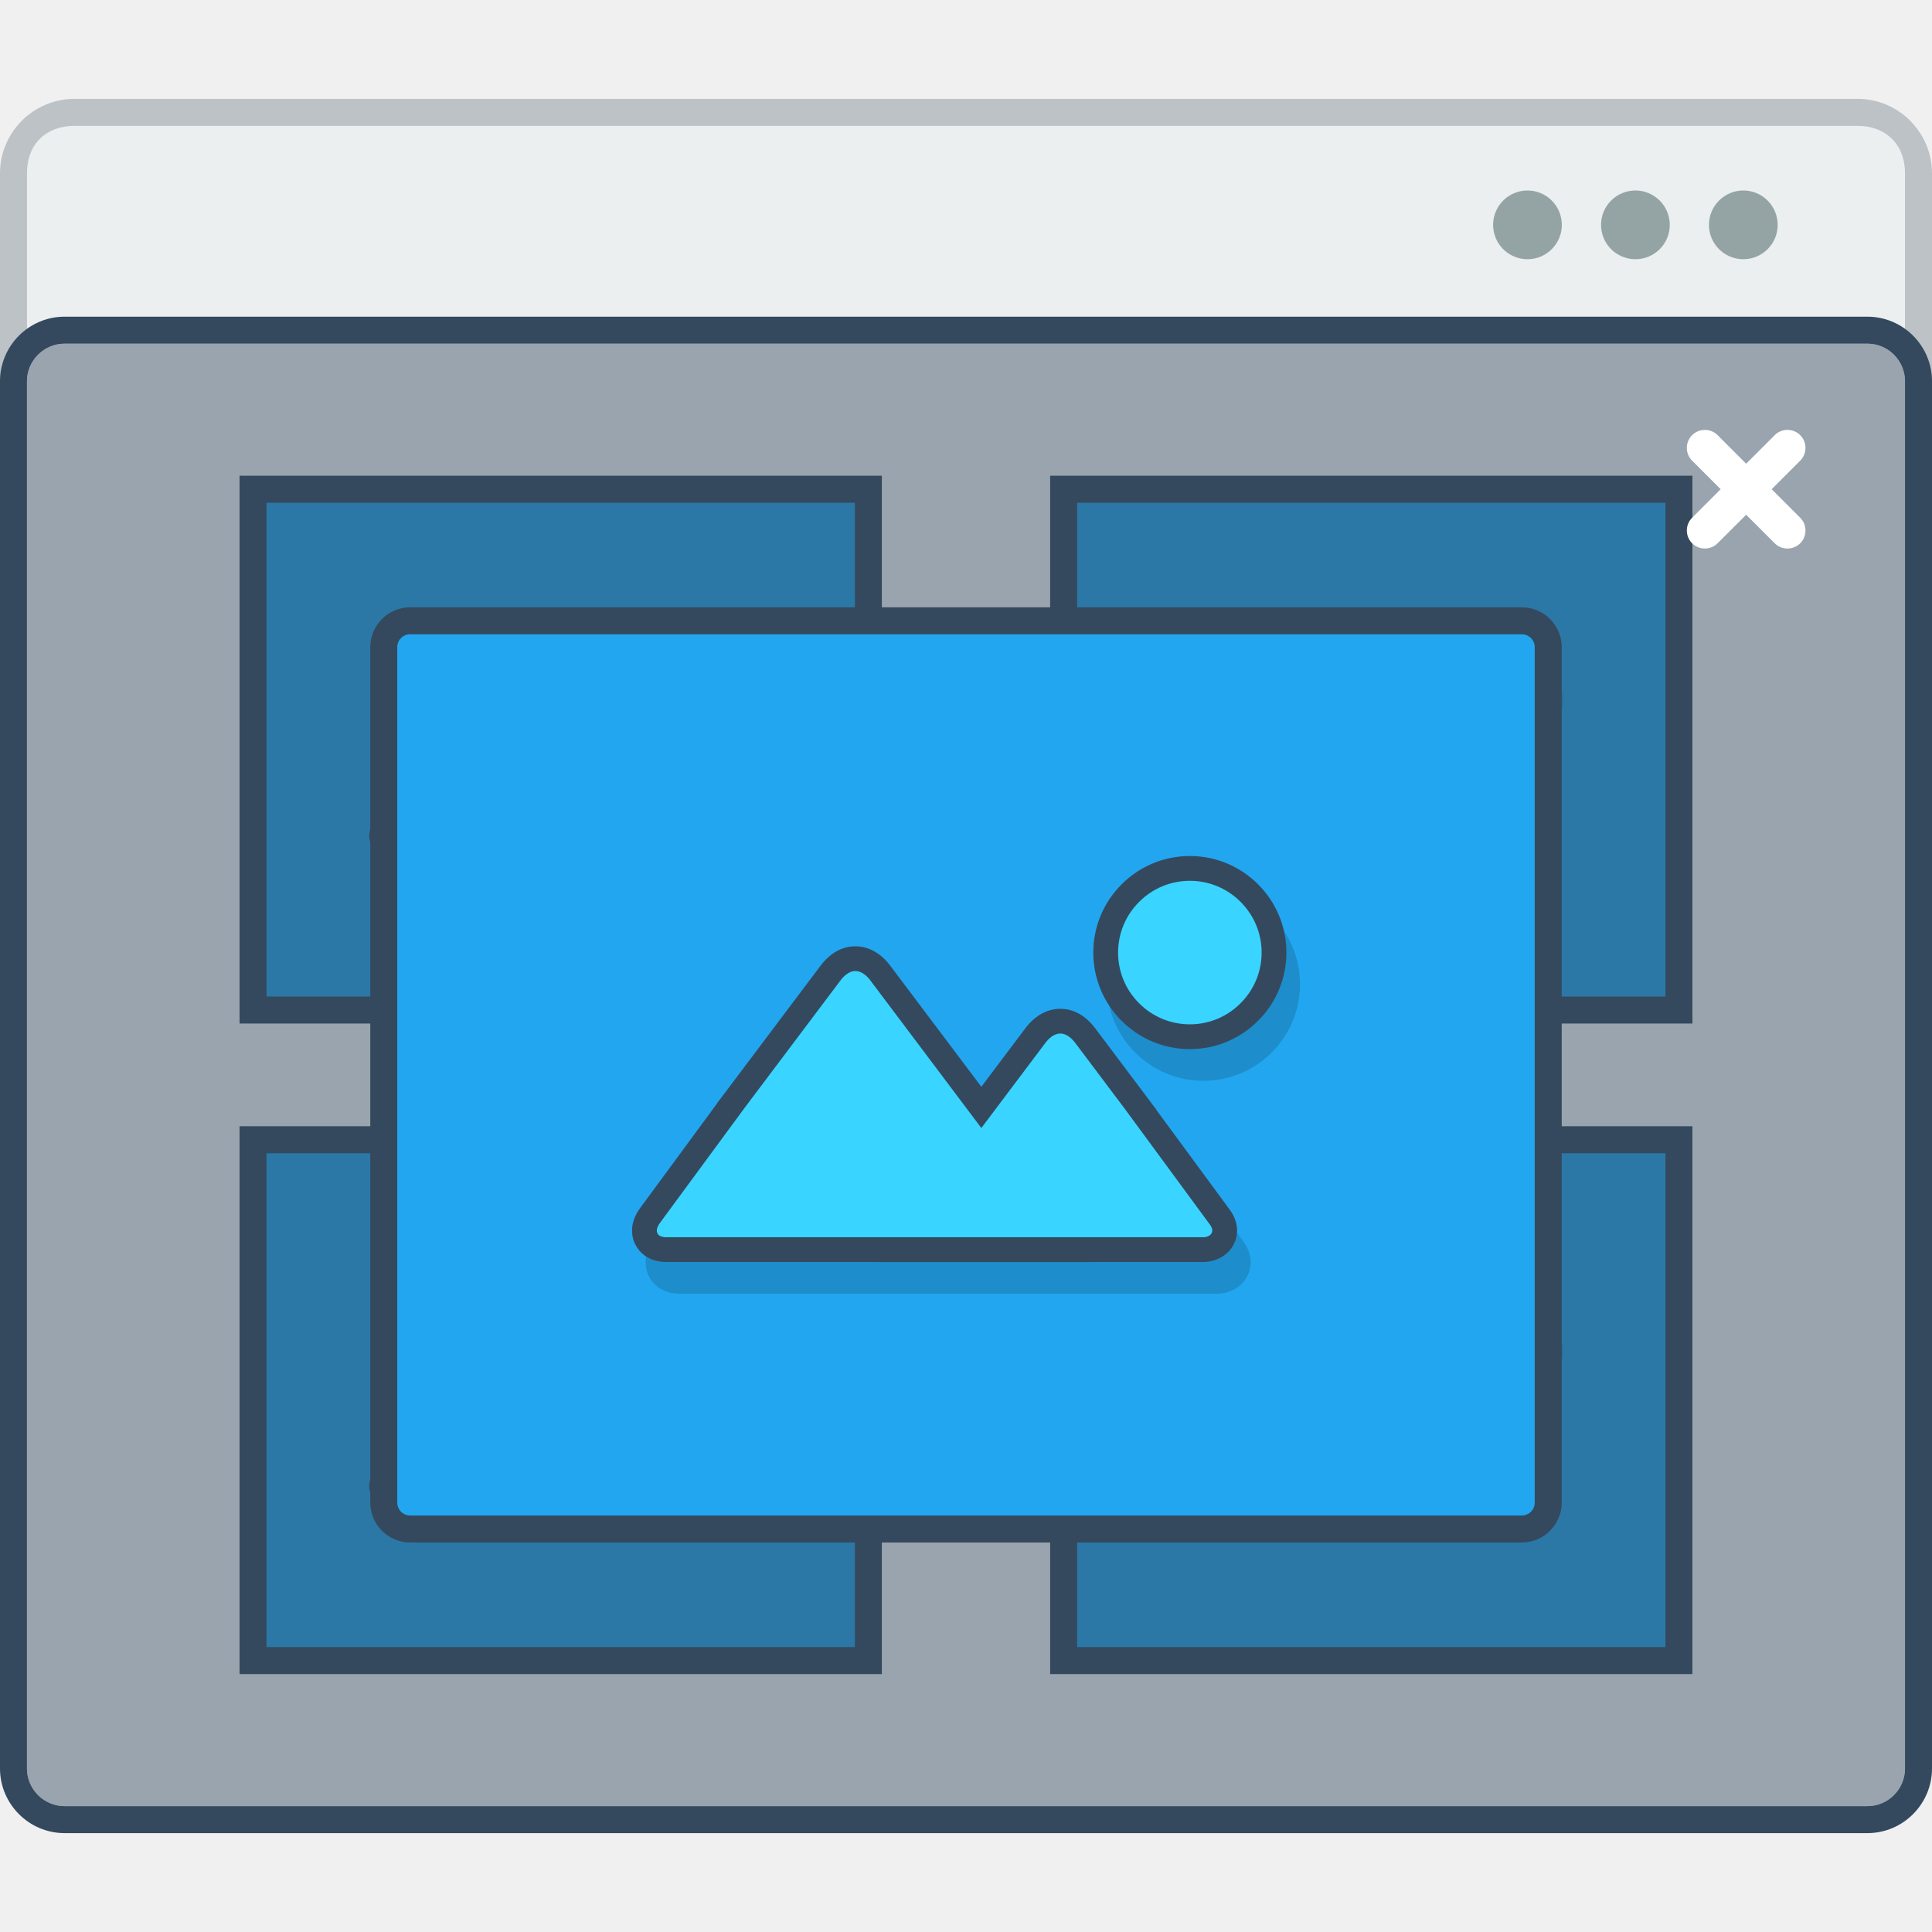
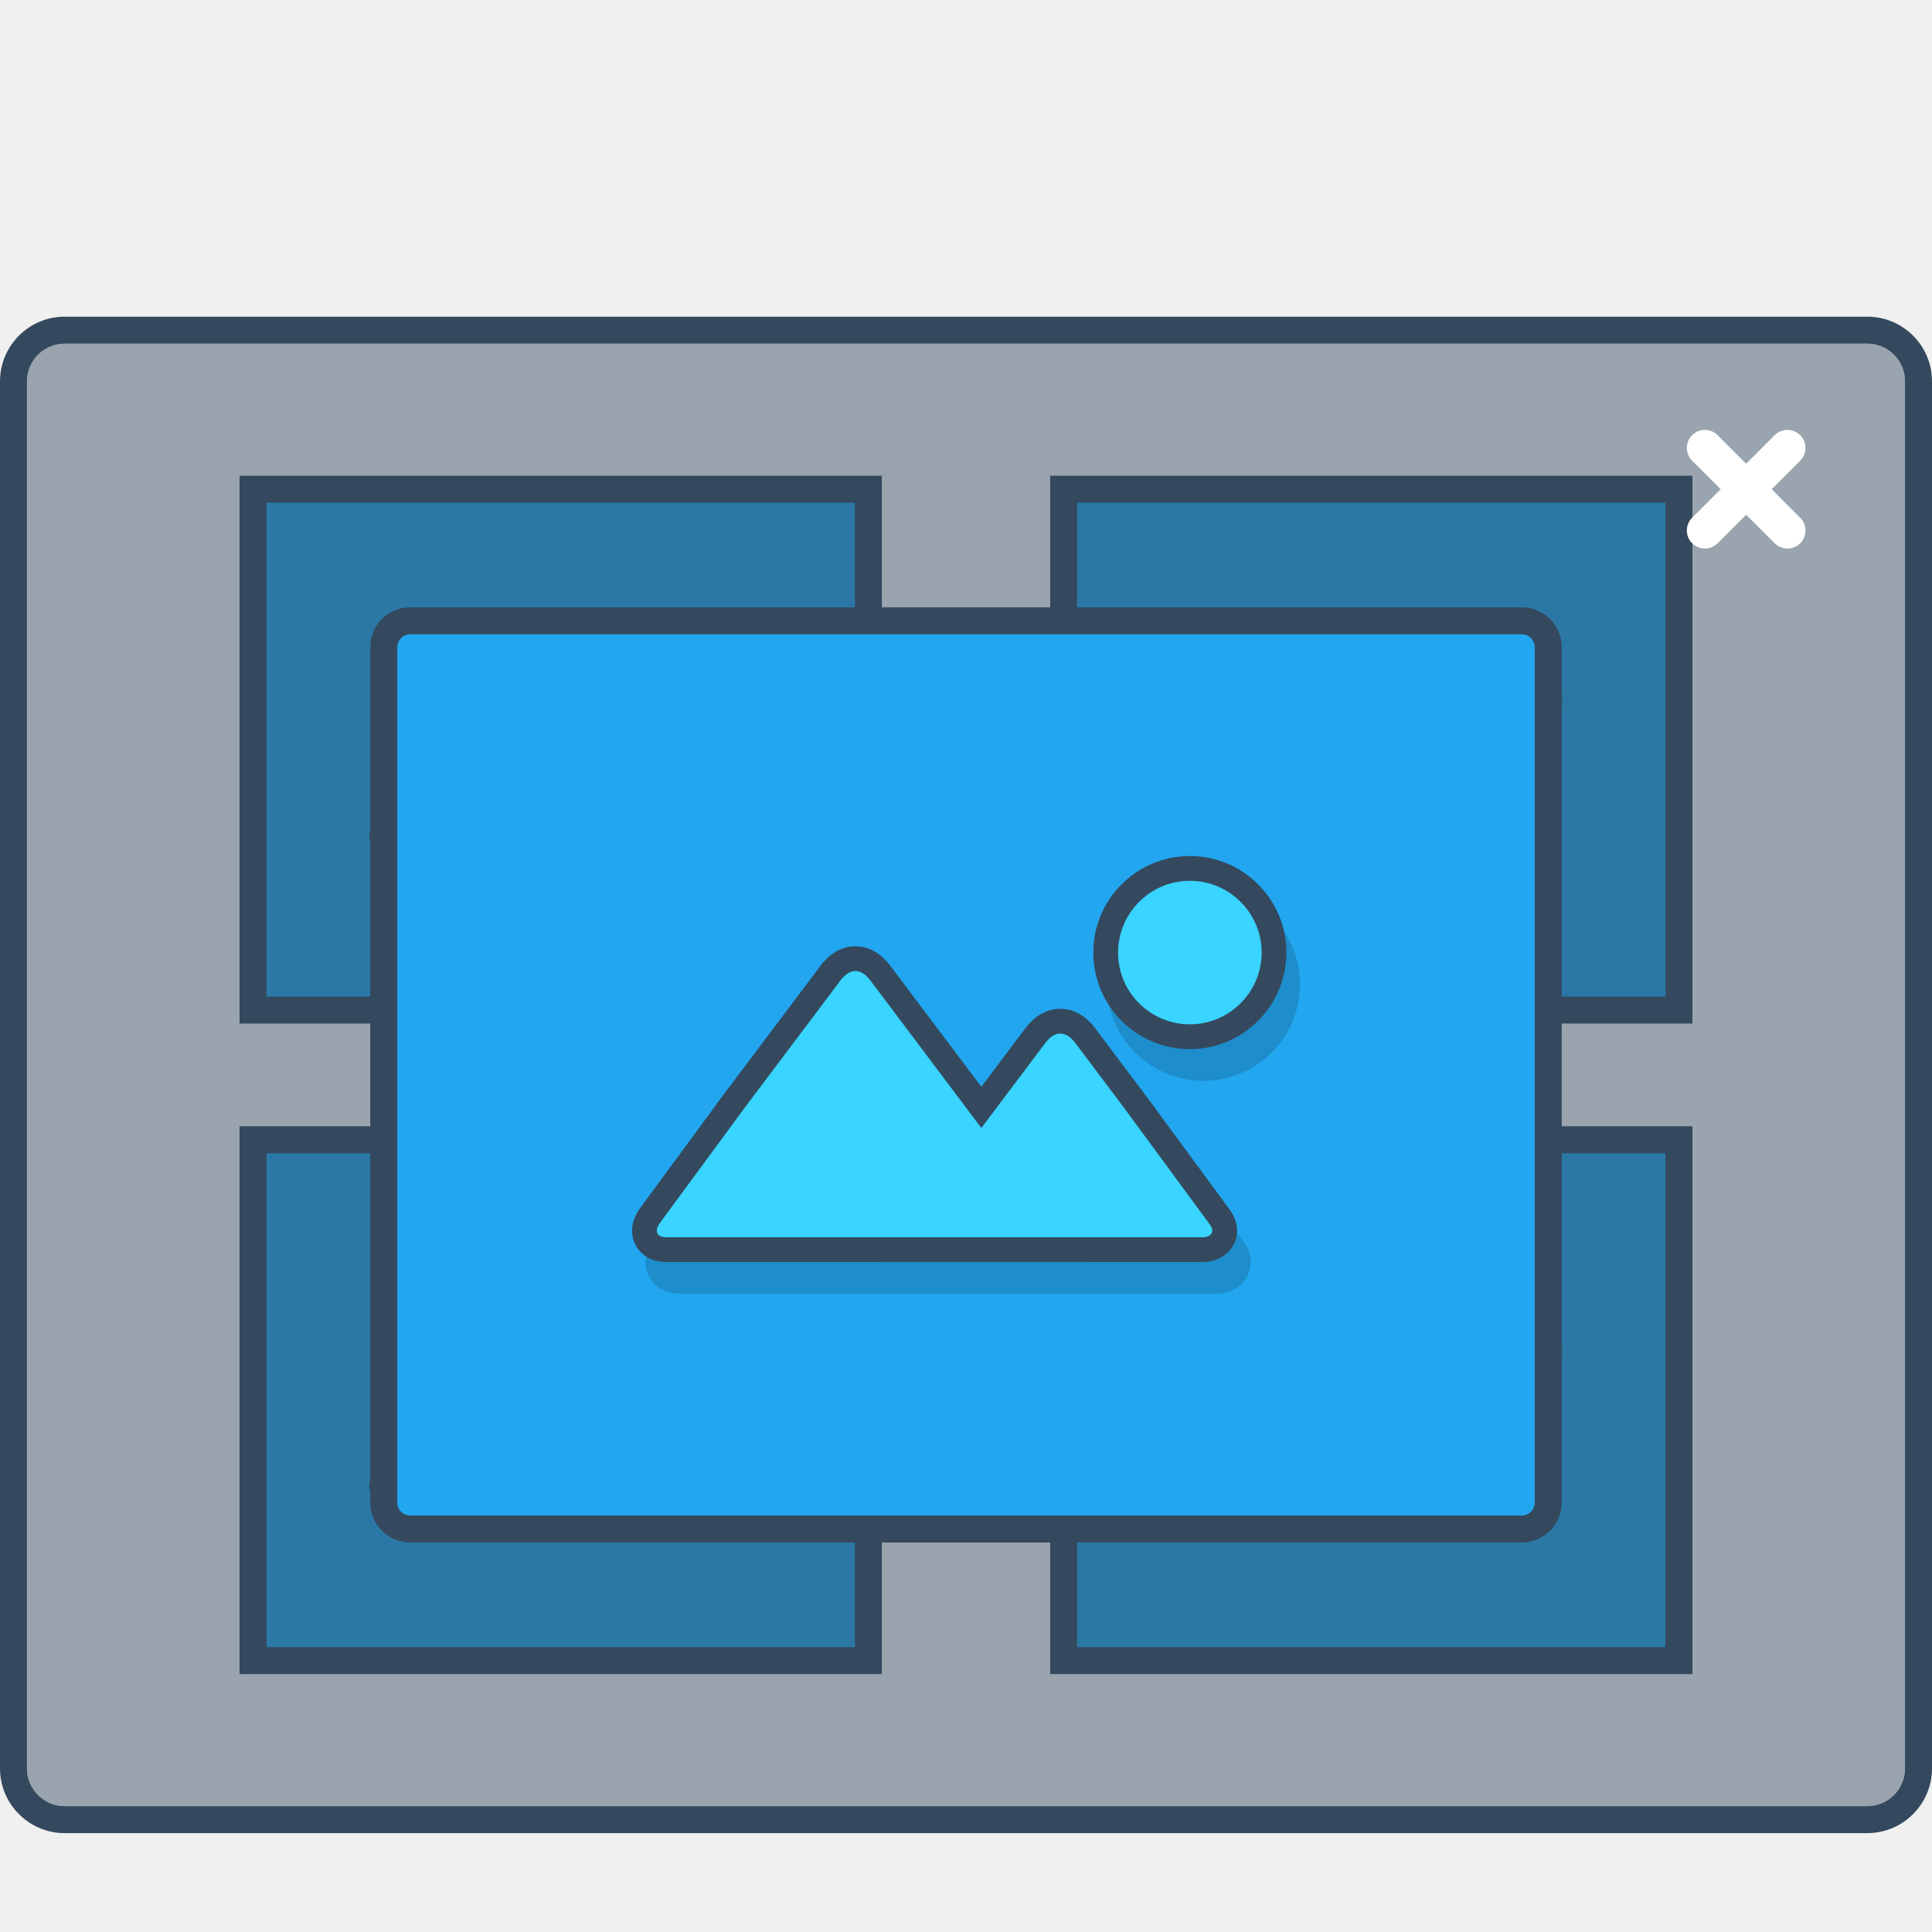
<svg xmlns="http://www.w3.org/2000/svg" version="1.0" id="Layer_1" x="0px" y="0px" width="800px" height="800px" viewBox="189.375 209.131 420.753 377.688" enable-background="new 0 0 800 800" xml:space="preserve">
  <g>
-     <path fill="#BCC2C6" d="M205.576,209.131h388.347c4.457,0,8.514,1.816,11.447,4.748v0.018c2.932,2.932,4.757,6.98,4.757,11.429   v345.299c0,4.432-1.825,8.48-4.757,11.412v0.017c-2.934,2.933-6.99,4.765-11.447,4.765H205.576c-4.464,0-8.513-1.832-11.445-4.765   v-0.017c-2.933-2.932-4.756-6.98-4.756-11.412V225.326c0-4.449,1.823-8.497,4.756-11.429v-0.018   C197.063,210.947,201.112,209.131,205.576,209.131" />
-     <path fill="#EBEFF0" d="M604.245,225.326v345.299c0,6.497-4.532,10.313-10.322,10.313H205.576c-5.78,0-10.321-3.716-10.321-10.313   V225.326c0-6.732,4.557-10.321,10.321-10.321h388.347C599.704,215.004,604.245,218.711,604.245,225.326" />
    <path fill="#34495E" d="M203.437,256.564h392.627c3.875,0,7.39,1.583,9.931,4.124c2.549,2.549,4.133,6.064,4.133,9.938v302.131   c0,3.865-1.584,7.38-4.133,9.93c-2.541,2.549-6.056,4.131-9.931,4.131H203.437c-3.865,0-7.39-1.582-9.93-4.131   c-2.551-2.55-4.132-6.064-4.132-9.93V270.626c0-3.874,1.581-7.389,4.132-9.938C196.047,258.147,199.571,256.564,203.437,256.564" />
    <path fill-rule="evenodd" clip-rule="evenodd" fill="#FFFFFF" d="M203.437,262.446c-2.174,0-4.24,0.866-5.782,2.399   c-1.533,1.541-2.408,3.607-2.408,5.782v302.131c0,2.165,0.875,4.232,2.408,5.78c1.542,1.533,3.608,2.4,5.782,2.4h392.627   c2.176,0,4.24-0.867,5.773-2.4c1.541-1.548,2.408-3.6,2.408-5.78V270.626c0-2.183-0.867-4.241-2.408-5.782   c-1.533-1.533-3.606-2.399-5.773-2.399H203.437z" />
-     <path fill-rule="evenodd" clip-rule="evenodd" fill="#94A4A5" d="M545.532,229.083c4.132,0,7.489,3.356,7.489,7.489   c0,4.132-3.35,7.48-7.489,7.48c-4.132,0-7.48-3.349-7.48-7.48C538.052,232.439,541.4,229.083,545.532,229.083 M569.041,229.083   c4.132,0,7.48,3.356,7.48,7.489c0,4.132-3.349,7.48-7.48,7.48s-7.489-3.349-7.489-7.48   C561.552,232.439,564.909,229.083,569.041,229.083z M522.033,229.083c4.131,0,7.479,3.356,7.479,7.489   c0,4.132-3.349,7.48-7.479,7.48c-4.133,0-7.49-3.349-7.49-7.48C514.543,232.439,517.9,229.083,522.033,229.083z" />
    <rect x="241.547" y="291.202" fill-rule="evenodd" clip-rule="evenodd" fill="#34495E" width="139.877" height="119.3" />
    <rect x="247.42" y="297.083" fill="#22A6EF" width="128.13" height="107.545" />
    <path opacity="0.15" d="M345.819,335.57c-1.2-1.199-2.849-1.933-4.683-1.933c-1.832,0-3.481,0.733-4.681,1.933   c-1.192,1.191-1.924,2.849-1.924,4.682c0,1.816,0.731,3.474,1.932,4.665c1.191,1.2,2.85,1.941,4.673,1.941   c1.834,0,3.482-0.742,4.683-1.933c1.191-1.191,1.924-2.849,1.924-4.674C347.743,338.419,347.011,336.761,345.819,335.57    M341.137,328.189c3.323,0,6.332,1.35,8.514,3.533l0.009,0.008c2.183,2.183,3.533,5.19,3.533,8.522   c0,3.315-1.351,6.331-3.533,8.514h-0.009c-2.182,2.191-5.19,3.54-8.514,3.54c-3.332,0-6.339-1.358-8.521-3.54   c-2.183-2.174-3.532-5.19-3.532-8.514c0-3.332,1.35-6.339,3.532-8.522l0.008-0.008   C334.806,329.539,337.813,328.189,341.137,328.189z M335.364,357.746L335.364,357.746l0.084,0.108l1.524,2.041l-0.018,0.017   l9.147,12.429c0.658,0.891,0.934,1.791,0.934,2.633h-0.008c0,0.666-0.168,1.282-0.459,1.807c-0.275,0.5-0.658,0.925-1.108,1.258   c-0.759,0.55-1.724,0.858-2.699,0.858v-0.008l-23,0.008l-44.043-0.008c-1.058,0-1.975-0.3-2.69-0.825   c-0.483-0.357-0.875-0.825-1.143-1.366h-0.016c-0.258-0.507-0.392-1.091-0.392-1.708h-0.008c0-0.916,0.315-1.883,0.999-2.807   l9.639-13.104l-0.018-0.017l0.885-1.166l0.107-0.15l0,0l0.017-0.017l11.921-15.845c0.416-0.55,0.875-1.016,1.366-1.383   c0.924-0.7,1.949-1.041,2.999-1.033c1.059,0,2.058,0.35,2.975,1.033c0.481,0.367,0.948,0.833,1.365,1.383l11.371,15.128   l5.506-7.314c0.418-0.558,0.875-1.016,1.358-1.391c0.917-0.683,1.933-1.033,2.991-1.042c1.049,0,2.066,0.351,2.989,1.042   c0.483,0.366,0.941,0.824,1.366,1.391l6.041,8.022L335.364,357.746z M340.18,373.465l-9.197-12.504l-0.392-0.533l-5.622-7.48   l-0.017-0.017l-0.009,0.017l-6.364,8.455l-1.309,1.75l-2.174,2.882l-2.166-2.882l-1.316-1.75l-12.229-16.261l-0.017-0.017   l-0.009,0.017l-11.555,15.353l-0.341,0.467l-9.188,12.504l41.485,0.008L340.18,373.465z" />
    <path fill="#34495E" d="M339.438,322.808c3.323,0,6.339,1.349,8.522,3.532l0.007,0.008c2.183,2.183,3.533,5.19,3.533,8.514   s-1.351,6.331-3.533,8.514l-0.007,0.008c-2.184,2.183-5.199,3.532-8.522,3.532c-3.324,0-6.34-1.349-8.521-3.532   c-2.184-2.183-3.532-5.198-3.532-8.522s1.349-6.331,3.532-8.514l0.008-0.008C333.106,324.157,336.122,322.808,339.438,322.808    M333.665,352.364L333.665,352.364l0.084,0.108l1.532,2.032l-0.025,0.017l9.155,12.437c0.65,0.883,0.926,1.783,0.926,2.633h-0.01   c0,0.667-0.166,1.274-0.449,1.808c-0.274,0.5-0.658,0.925-1.117,1.258c-0.749,0.55-1.725,0.858-2.698,0.858v-0.008h-23.001h-44.034   c-1.065,0-1.982-0.3-2.69-0.833c-0.491-0.35-0.884-0.816-1.148-1.357h-0.01c-0.258-0.508-0.392-1.092-0.392-1.716h-0.008   c0-0.908,0.308-1.874,0.991-2.799l9.638-13.104l-0.008-0.017l0.884-1.166l0.099-0.15h0.009l0.017-0.017l11.913-15.844   c0.424-0.558,0.883-1.016,1.366-1.383c0.933-0.699,1.949-1.049,3.007-1.041c1.049,0.008,2.058,0.357,2.965,1.041   c0.492,0.367,0.95,0.833,1.366,1.383l11.372,15.128l5.506-7.322c0.417-0.559,0.875-1.017,1.366-1.383   c0.917-0.691,1.925-1.042,2.982-1.042c1.05,0,2.065,0.342,2.991,1.033c0.49,0.366,0.949,0.833,1.365,1.392l6.04,8.03   L333.665,352.364z" />
    <path fill-rule="evenodd" clip-rule="evenodd" fill="#39D4FF" d="M339.438,327.198c-2.033,0-3.965,0.808-5.449,2.291l0.026-0.025   c-1.44,1.441-2.233,3.357-2.233,5.398s0.801,3.974,2.241,5.423c1.441,1.433,3.373,2.232,5.415,2.232c2.039,0,3.965-0.8,5.456-2.283   l-0.024,0.025c1.44-1.441,2.232-3.357,2.232-5.398s-0.792-3.957-2.208-5.373l-0.05-0.05   C343.403,328.006,341.478,327.198,339.438,327.198 M274.526,369.108l43.535,0.008l22.476-0.008l-10.321-14.029l-6.114-8.13   c-0.142-0.184-0.308-0.367-0.491-0.517c-0.091-0.066-0.226-0.15-0.35-0.15c-0.125,0-0.258,0.084-0.35,0.15   c-0.192,0.15-0.359,0.333-0.492,0.517l-9.021,11.996l-14.879-19.792c-0.142-0.192-0.309-0.375-0.49-0.517   c-0.102-0.075-0.233-0.167-0.359-0.167c-0.116,0-0.249,0.091-0.342,0.167c-0.189,0.133-0.357,0.324-0.492,0.517l-11.986,15.927   L274.526,369.108z" />
    <rect x="418.077" y="291.202" fill-rule="evenodd" clip-rule="evenodd" fill="#34495E" width="139.876" height="119.3" />
    <rect x="423.949" y="297.083" fill="#22A6EF" width="128.13" height="107.545" />
    <path opacity="0.15" d="M522.349,335.57c-1.199-1.199-2.849-1.933-4.682-1.933c-1.832,0-3.482,0.733-4.682,1.933   c-1.191,1.191-1.924,2.849-1.924,4.682c0,1.816,0.732,3.474,1.932,4.665c1.191,1.2,2.85,1.941,4.674,1.941   c1.833,0,3.482-0.742,4.682-1.933c1.191-1.191,1.925-2.849,1.925-4.674C524.273,338.419,523.54,336.761,522.349,335.57    M517.667,328.189c3.323,0,6.331,1.35,8.514,3.533l0.009,0.008c2.183,2.183,3.531,5.19,3.531,8.522   c0,3.315-1.349,6.331-3.531,8.514h-0.009c-2.183,2.191-5.19,3.54-8.514,3.54c-3.333,0-6.348-1.358-8.521-3.54   c-2.183-2.174-3.533-5.19-3.533-8.514c0-3.332,1.351-6.339,3.533-8.522l0.008-0.008   C511.335,329.539,514.342,328.189,517.667,328.189z M511.894,357.746L511.894,357.746l0.085,0.108l1.523,2.041l-0.017,0.017   l9.146,12.429c0.658,0.891,0.932,1.791,0.932,2.633h-0.006c0,0.666-0.167,1.282-0.458,1.807c-0.276,0.5-0.659,0.925-1.109,1.258   c-0.758,0.55-1.724,0.858-2.698,0.858v-0.008l-23.001,0.008l-44.043-0.008c-1.058,0-1.982-0.3-2.69-0.825   c-0.483-0.357-0.875-0.825-1.141-1.366h-0.018c-0.258-0.507-0.392-1.091-0.392-1.708h-0.009c0-0.916,0.317-1.883,1-2.807   l9.639-13.104l-0.017-0.017l0.884-1.166l0.107-0.15l0,0l0.018-0.017l11.92-15.845c0.418-0.55,0.875-1.016,1.366-1.383   c0.925-0.7,1.941-1.041,3-1.033c1.058,0,2.056,0.35,2.972,1.033c0.484,0.367,0.951,0.833,1.366,1.383l11.372,15.128l5.507-7.314   c0.416-0.558,0.874-1.016,1.357-1.391c0.917-0.683,1.934-1.033,2.991-1.042c1.05,0,2.064,0.351,2.99,1.042   c0.484,0.366,0.941,0.824,1.365,1.391l6.041,8.022L511.894,357.746z M516.71,373.465l-9.198-12.504l-0.391-0.533l-5.624-7.48   l-0.016-0.017l-0.009,0.017l-6.364,8.455l-1.309,1.75l-2.174,2.882l-2.166-2.882l-1.315-1.75l-12.229-16.261l-0.019-0.017   l-0.008,0.017l-11.554,15.353l-0.342,0.467l-9.196,12.504l41.493,0.008L516.71,373.465z" />
    <path fill="#34495E" d="M515.967,322.808c3.325,0,6.341,1.349,8.522,3.532l0.009,0.008c2.183,2.183,3.531,5.19,3.531,8.514   s-1.349,6.331-3.531,8.514l-0.009,0.008c-2.182,2.183-5.197,3.532-8.522,3.532c-3.323,0-6.339-1.349-8.521-3.532   c-2.184-2.183-3.532-5.198-3.532-8.522s1.349-6.331,3.532-8.514l0.008-0.008C509.636,324.157,512.644,322.808,515.967,322.808    M510.194,352.364h0.008l0.076,0.108l1.532,2.032l-0.024,0.017l9.155,12.437c0.649,0.883,0.925,1.783,0.925,2.633h-0.01   c0,0.667-0.166,1.274-0.448,1.808c-0.284,0.5-0.659,0.925-1.117,1.258c-0.75,0.55-1.724,0.858-2.699,0.858v-0.008h-23h-44.035   c-1.066,0-1.981-0.3-2.69-0.833c-0.49-0.35-0.875-0.816-1.149-1.357h-0.008c-0.259-0.508-0.393-1.092-0.393-1.716h-0.016   c0-0.908,0.316-1.874,0.999-2.799l9.639-13.104l-0.009-0.017l0.884-1.166l0.1-0.15h0.008l0.018-0.017l11.912-15.844   c0.425-0.558,0.883-1.016,1.366-1.383c0.933-0.699,1.949-1.049,3.007-1.041c1.05,0.008,2.059,0.357,2.966,1.041   c0.491,0.367,0.949,0.833,1.366,1.383l11.379,15.128l5.499-7.322c0.417-0.559,0.874-1.017,1.366-1.383   c0.915-0.691,1.924-1.042,2.982-1.042c1.049,0,2.065,0.342,2.99,1.033c0.491,0.366,0.949,0.833,1.365,1.392l6.04,8.03   L510.194,352.364z" />
    <path fill-rule="evenodd" clip-rule="evenodd" fill="#39D4FF" d="M515.967,327.198c-2.031,0-3.965,0.808-5.446,2.291l0.023-0.025   c-1.441,1.441-2.232,3.357-2.232,5.398s0.801,3.974,2.241,5.423c1.441,1.433,3.374,2.232,5.414,2.232   c2.042,0,3.966-0.8,5.458-2.283l-0.025,0.025c1.441-1.441,2.231-3.357,2.231-5.398s-0.79-3.957-2.206-5.373l-0.051-0.05   C519.933,328.006,518.009,327.198,515.967,327.198 M451.057,369.108l43.535,0.008l22.476-0.008l-10.322-14.029l-6.113-8.13   c-0.144-0.184-0.309-0.367-0.492-0.517c-0.092-0.066-0.226-0.15-0.35-0.15c-0.125,0-0.258,0.084-0.35,0.15   c-0.191,0.15-0.351,0.333-0.491,0.517l-9.015,11.996l-14.887-19.792c-0.141-0.192-0.307-0.375-0.49-0.517   c-0.1-0.075-0.234-0.167-0.359-0.167c-0.124,0-0.248,0.091-0.342,0.167c-0.191,0.133-0.357,0.324-0.49,0.517l-11.987,15.927   L451.057,369.108z" />
    <rect x="241.547" y="432.874" fill-rule="evenodd" clip-rule="evenodd" fill="#34495E" width="139.877" height="119.308" />
    <rect x="247.42" y="438.754" fill="#22A6EF" width="128.13" height="107.546" />
    <path opacity="0.15" d="M345.819,477.241c-1.2-1.2-2.849-1.933-4.683-1.933c-1.832,0-3.481,0.732-4.681,1.933   c-1.192,1.199-1.924,2.849-1.924,4.682c0,1.815,0.731,3.481,1.932,4.665c1.191,1.199,2.85,1.949,4.673,1.949   c1.834,0,3.482-0.75,4.683-1.932c1.191-1.201,1.924-2.85,1.924-4.683S347.011,478.44,345.819,477.241 M341.137,469.86   c3.323,0,6.332,1.35,8.514,3.531l0.009,0.018c2.183,2.182,3.533,5.182,3.533,8.514c0,3.316-1.351,6.331-3.533,8.514l-0.009,0.017   c-2.182,2.183-5.19,3.532-8.514,3.532c-3.332,0-6.339-1.35-8.521-3.532c-2.183-2.182-3.532-5.198-3.532-8.53   s1.35-6.332,3.532-8.514l0.008-0.018C334.806,471.21,337.813,469.86,341.137,469.86z M335.364,499.416L335.364,499.416l0.084,0.117   l1.524,2.033l-0.018,0.017l9.147,12.429c0.658,0.9,0.934,1.799,0.934,2.632h-0.008c0,0.667-0.168,1.283-0.459,1.816   c-0.275,0.499-0.658,0.916-1.108,1.249c-0.759,0.566-1.724,0.866-2.699,0.866v-0.017l-23,0.017l-44.043-0.017   c-1.058,0-1.975-0.3-2.69-0.816c-0.483-0.366-0.875-0.816-1.143-1.366h-0.016c-0.258-0.516-0.392-1.1-0.392-1.716h-0.008   c0-0.915,0.315-1.883,0.999-2.799l9.639-13.111l-0.018-0.017l0.885-1.167l0.107-0.15l0,0l0.017-0.017l11.921-15.827   c0.416-0.566,0.875-1.033,1.366-1.399c0.924-0.7,1.949-1.034,2.999-1.034c1.059,0,2.058,0.351,2.975,1.034   c0.481,0.366,0.948,0.833,1.365,1.399l11.371,15.111l5.506-7.314c0.418-0.55,0.875-1.017,1.358-1.383   c0.917-0.684,1.933-1.033,2.991-1.05c1.049,0,2.066,0.35,2.989,1.05c0.483,0.366,0.941,0.816,1.366,1.383l6.041,8.03   L335.364,499.416z M340.18,515.145l-9.197-12.512l-0.392-0.533l-5.622-7.481l-0.017-0.017l-0.009,0.017l-6.364,8.464l-1.309,1.75   l-2.174,2.882l-2.166-2.882l-1.316-1.75l-12.229-16.261l-0.017-0.017l-0.009,0.017l-11.555,15.345l-0.341,0.467l-9.188,12.512   h41.485H340.18z" />
    <path fill="#34495E" d="M339.438,464.479c3.323,0,6.339,1.351,8.522,3.532l0.007,0.018c2.183,2.182,3.533,5.181,3.533,8.513   c0,3.315-1.351,6.331-3.533,8.514h-0.007c-2.184,2.183-5.199,3.533-8.522,3.533c-3.324,0-6.34-1.351-8.521-3.533   c-2.184-2.183-3.532-5.182-3.532-8.514s1.349-6.331,3.532-8.513l0.008-0.018C333.106,465.829,336.122,464.479,339.438,464.479    M333.665,494.035L333.665,494.035l0.084,0.116l1.532,2.033l-0.025,0.016l9.155,12.43c0.65,0.899,0.926,1.783,0.926,2.632h-0.01   c0,0.667-0.166,1.283-0.449,1.8c-0.274,0.517-0.658,0.934-1.117,1.267c-0.749,0.55-1.725,0.866-2.698,0.866v-0.017h-23.001h-44.034   c-1.065,0-1.982-0.3-2.69-0.816c-0.491-0.366-0.884-0.833-1.148-1.366h-0.01c-0.258-0.518-0.392-1.1-0.392-1.716h-0.008   c0-0.916,0.308-1.883,0.991-2.799l9.638-13.113l-0.008-0.016l0.884-1.167l0.099-0.149h0.009l0.017-0.017l11.913-15.846   c0.424-0.549,0.883-1.015,1.366-1.382c0.933-0.699,1.949-1.05,3.007-1.032c1.049,0,2.058,0.35,2.965,1.032   c0.492,0.367,0.95,0.833,1.366,1.382l11.372,15.13l5.506-7.314c0.417-0.566,0.875-1.017,1.366-1.383   c0.917-0.7,1.925-1.05,2.982-1.05c1.05,0,2.065,0.35,2.991,1.05c0.49,0.35,0.949,0.816,1.365,1.383l6.04,8.03L333.665,494.035z" />
    <path fill-rule="evenodd" clip-rule="evenodd" fill="#39D4FF" d="M339.438,468.878c-2.033,0-3.965,0.799-5.449,2.282l0.026-0.017   c-1.44,1.433-2.233,3.349-2.233,5.397c0,2.033,0.801,3.966,2.241,5.415c1.441,1.449,3.373,2.249,5.415,2.249   c2.039,0,3.965-0.816,5.456-2.299l-0.024,0.033c1.44-1.449,2.232-3.365,2.232-5.398c0-2.049-0.792-3.965-2.208-5.381l-0.05-0.033   C343.403,469.677,341.478,468.878,339.438,468.878 M274.526,510.779l43.535,0.017l22.476-0.017l-10.321-14.029l-6.114-8.13   c-0.142-0.184-0.308-0.366-0.491-0.517c-0.091-0.066-0.226-0.149-0.35-0.149c-0.125,0-0.258,0.083-0.35,0.167   c-0.192,0.133-0.359,0.315-0.492,0.499l-9.021,11.995l-14.879-19.792c-0.142-0.184-0.309-0.367-0.49-0.518   c-0.102-0.065-0.233-0.167-0.359-0.167c-0.116,0-0.249,0.102-0.342,0.167c-0.189,0.135-0.357,0.334-0.492,0.518l-11.986,15.927   L274.526,510.779z" />
    <rect x="418.077" y="432.874" fill-rule="evenodd" clip-rule="evenodd" fill="#34495E" width="139.876" height="119.308" />
    <rect x="423.949" y="438.754" fill="#22A6EF" width="128.13" height="107.546" />
    <path opacity="0.15" d="M522.349,477.241c-1.199-1.2-2.849-1.933-4.682-1.933c-1.832,0-3.482,0.732-4.682,1.933   c-1.191,1.199-1.924,2.849-1.924,4.682c0,1.815,0.732,3.481,1.932,4.665c1.191,1.199,2.85,1.949,4.674,1.949   c1.833,0,3.482-0.75,4.682-1.932c1.191-1.201,1.925-2.85,1.925-4.683S523.54,478.44,522.349,477.241 M517.667,469.86   c3.323,0,6.331,1.35,8.514,3.531l0.009,0.018c2.183,2.182,3.531,5.182,3.531,8.514c0,3.316-1.349,6.331-3.531,8.514l-0.009,0.017   c-2.183,2.183-5.19,3.532-8.514,3.532c-3.333,0-6.348-1.35-8.521-3.532c-2.183-2.182-3.533-5.198-3.533-8.53   s1.351-6.332,3.533-8.514l0.008-0.018C511.335,471.21,514.342,469.86,517.667,469.86z M511.894,499.416L511.894,499.416   l0.085,0.117l1.523,2.033l-0.017,0.017l9.146,12.429c0.658,0.9,0.932,1.799,0.932,2.632h-0.006c0,0.667-0.167,1.283-0.458,1.816   c-0.276,0.499-0.659,0.916-1.109,1.249c-0.758,0.566-1.724,0.866-2.698,0.866v-0.017l-23.001,0.017l-44.043-0.017   c-1.058,0-1.982-0.3-2.69-0.816c-0.483-0.366-0.875-0.816-1.141-1.366h-0.018c-0.258-0.516-0.392-1.1-0.392-1.716h-0.009   c0-0.915,0.317-1.883,1-2.799l9.639-13.111l-0.017-0.017l0.884-1.167l0.107-0.15l0,0l0.018-0.017l11.92-15.827   c0.418-0.566,0.875-1.033,1.366-1.399c0.925-0.7,1.941-1.034,3-1.034c1.058,0,2.056,0.351,2.972,1.034   c0.484,0.366,0.951,0.833,1.366,1.399l11.372,15.111l5.507-7.314c0.416-0.55,0.874-1.017,1.357-1.383   c0.917-0.684,1.934-1.033,2.991-1.05c1.05,0,2.064,0.35,2.99,1.05c0.484,0.366,0.941,0.816,1.365,1.383l6.041,8.03L511.894,499.416   z M516.71,515.145l-9.198-12.512l-0.391-0.533l-5.624-7.481l-0.016-0.017l-0.009,0.017l-6.364,8.464l-1.309,1.75l-2.174,2.882   l-2.166-2.882l-1.315-1.75l-12.229-16.261l-0.019-0.017l-0.008,0.017l-11.554,15.345l-0.342,0.467l-9.196,12.512h41.493H516.71z" />
    <path fill="#34495E" d="M515.967,464.479c3.325,0,6.341,1.351,8.522,3.532l0.009,0.018c2.183,2.182,3.531,5.181,3.531,8.513   c0,3.315-1.349,6.331-3.531,8.514h-0.009c-2.182,2.183-5.197,3.533-8.522,3.533c-3.323,0-6.339-1.351-8.521-3.533   c-2.184-2.183-3.532-5.182-3.532-8.514s1.349-6.331,3.532-8.513l0.008-0.018C509.636,465.829,512.644,464.479,515.967,464.479    M510.194,494.035h0.008l0.076,0.116l1.532,2.033l-0.024,0.016l9.155,12.43c0.649,0.899,0.925,1.783,0.925,2.632h-0.01   c0,0.667-0.166,1.283-0.448,1.8c-0.284,0.517-0.659,0.934-1.117,1.267c-0.75,0.55-1.724,0.866-2.699,0.866v-0.017h-23h-44.035   c-1.066,0-1.981-0.3-2.69-0.816c-0.49-0.366-0.875-0.833-1.149-1.366h-0.008c-0.259-0.518-0.393-1.1-0.393-1.716h-0.016   c0-0.916,0.316-1.883,0.999-2.799l9.639-13.113l-0.009-0.016l0.884-1.167l0.1-0.149h0.008l0.018-0.017l11.912-15.846   c0.425-0.549,0.883-1.015,1.366-1.382c0.933-0.699,1.949-1.05,3.007-1.032c1.05,0,2.059,0.35,2.966,1.032   c0.491,0.367,0.949,0.833,1.366,1.382l11.379,15.13l5.499-7.314c0.417-0.566,0.874-1.017,1.366-1.383   c0.915-0.7,1.924-1.05,2.982-1.05c1.049,0,2.065,0.35,2.99,1.05c0.491,0.35,0.949,0.816,1.365,1.383l6.04,8.03L510.194,494.035z" />
    <path fill-rule="evenodd" clip-rule="evenodd" fill="#39D4FF" d="M515.967,468.878c-2.031,0-3.965,0.799-5.446,2.282l0.023-0.017   c-1.441,1.433-2.232,3.349-2.232,5.397c0,2.033,0.801,3.966,2.241,5.415c1.441,1.449,3.374,2.249,5.414,2.249   c2.042,0,3.966-0.816,5.458-2.299l-0.025,0.033c1.441-1.449,2.231-3.365,2.231-5.398c0-2.049-0.79-3.965-2.206-5.381l-0.051-0.033   C519.933,469.677,518.009,468.878,515.967,468.878 M451.057,510.779l43.535,0.017l22.476-0.017l-10.322-14.029l-6.113-8.13   c-0.144-0.184-0.309-0.366-0.492-0.517c-0.092-0.066-0.226-0.149-0.35-0.149c-0.125,0-0.258,0.083-0.35,0.167   c-0.191,0.133-0.351,0.315-0.491,0.499l-9.015,11.995l-14.887-19.792c-0.141-0.184-0.307-0.367-0.49-0.518   c-0.1-0.065-0.234-0.167-0.359-0.167c-0.124,0-0.248,0.102-0.342,0.167c-0.191,0.135-0.357,0.334-0.49,0.518l-11.987,15.927   L451.057,510.779z" />
    <path opacity="0.5" fill-rule="evenodd" clip-rule="evenodd" fill="#34495E" d="M203.437,262.446c-2.174,0-4.24,0.866-5.782,2.399   c-1.533,1.541-2.408,3.607-2.408,5.782v302.131c0,2.165,0.875,4.232,2.408,5.78c1.542,1.533,3.608,2.4,5.782,2.4h392.627   c2.176,0,4.24-0.867,5.773-2.4c1.541-1.548,2.408-3.6,2.408-5.78V270.626c0-2.183-0.867-4.241-2.408-5.782   c-1.533-1.533-3.606-2.399-5.773-2.399H203.437z" />
    <path fill="#34495E" d="M278.685,319.858h242.132c2.391,0,4.557,0.975,6.123,2.549c1.573,1.566,2.549,3.732,2.549,6.123v186.314   c0,2.398-0.976,4.564-2.549,6.131c-1.566,1.565-3.732,2.549-6.123,2.549H278.685c-2.383,0-4.557-0.983-6.124-2.549   c-1.574-1.566-2.548-3.732-2.548-6.131V328.531c0-2.391,0.974-4.557,2.548-6.123C274.128,320.833,276.302,319.858,278.685,319.858" />
    <path fill="#22A6EF" d="M278.685,325.74c-0.75,0-1.441,0.283-1.975,0.816c-0.524,0.533-0.817,1.224-0.817,1.974v186.314   c0,0.748,0.293,1.449,0.817,1.982c0.533,0.518,1.225,0.817,1.975,0.817h242.132c0.741,0,1.44-0.3,1.966-0.817   c0.532-0.533,0.825-1.234,0.825-1.982V328.531c0-0.75-0.293-1.441-0.825-1.974c-0.525-0.533-1.225-0.816-1.966-0.816H278.685z" />
    <path opacity="0.15" d="M459.621,393.8c-2.083-2.083-4.974-3.374-8.165-3.374c-3.189,0-6.072,1.291-8.155,3.374   c-2.081,2.083-3.365,4.965-3.365,8.154c0,3.183,1.292,6.064,3.374,8.156c2.082,2.083,4.966,3.366,8.146,3.366   c3.191,0,6.082-1.283,8.165-3.366s3.366-4.965,3.366-8.156C462.987,398.765,461.704,395.882,459.621,393.8 M451.456,380.929   c5.799,0,11.047,2.357,14.854,6.156l0.017,0.017c3.807,3.808,6.163,9.063,6.163,14.853c0,5.79-2.356,11.047-6.163,14.854   l-0.017,0.017c-3.808,3.803-9.056,6.151-14.854,6.151c-5.797,0-11.063-2.349-14.86-6.151c-3.808-3.808-6.165-9.064-6.165-14.871   c0-5.789,2.357-11.045,6.165-14.853l0.017-0.017C440.419,383.287,445.667,380.929,451.456,380.929z M441.394,432.473   L441.394,432.473l0.143,0.2l2.664,3.532l-0.032,0.034l15.952,21.691c1.142,1.55,1.625,3.116,1.625,4.599h-0.018   c0,1.149-0.283,2.216-0.791,3.133c-0.482,0.882-1.148,1.616-1.941,2.199c-1.315,0.966-2.998,1.499-4.696,1.499v-0.017   l-40.112,0.017l-76.807-0.017c-1.849,0-3.448-0.533-4.689-1.434c-0.85-0.632-1.533-1.433-1.999-2.381h-0.024   c-0.442-0.901-0.684-1.899-0.676-3h-0.025c0-1.583,0.551-3.266,1.741-4.882l16.803-22.842l-0.017-0.032l1.541-2.033l0.184-0.268   l0,0l0.032-0.033l20.776-27.619c0.741-0.975,1.542-1.791,2.384-2.424c1.633-1.216,3.397-1.816,5.248-1.809   c1.832,0.009,3.59,0.626,5.173,1.809c0.857,0.642,1.658,1.449,2.382,2.424l19.835,26.37l9.597-12.757   c0.733-0.977,1.533-1.775,2.382-2.417c1.592-1.199,3.357-1.808,5.207-1.815c1.833-0.01,3.6,0.591,5.215,1.807   c0.85,0.642,1.649,1.449,2.383,2.426l10.529,13.99L441.394,432.473z M449.79,459.88l-16.043-21.809l-0.675-0.916l-9.805-13.046   l-0.026-0.033l-0.025,0.033l-11.086,14.744l-2.292,3.049l-3.79,5.033l-3.781-5.033l-2.291-3.049l-21.326-28.36l-0.025-0.033   l-0.023,0.033l-20.144,26.778l-0.592,0.816l-16.036,21.792l72.357,0.018L449.79,459.88z" />
    <path fill="#34495E" d="M448.5,374.023c5.799,0,11.046,2.349,14.853,6.156l0.016,0.016c3.808,3.807,6.158,9.055,6.158,14.854   c0,5.79-2.351,11.045-6.158,14.844l-0.016,0.018c-3.807,3.807-9.054,6.164-14.853,6.164s-11.063-2.357-14.862-6.164   c-3.807-3.799-6.164-9.064-6.164-14.862c0-5.798,2.357-11.046,6.164-14.854l0.017-0.016   C437.462,376.372,442.71,374.023,448.5,374.023 M438.437,425.559L438.437,425.559l0.142,0.2l2.665,3.55l-0.031,0.016l15.951,21.692   c1.142,1.55,1.625,3.116,1.625,4.599h-0.017c0,1.167-0.283,2.216-0.792,3.148c-0.482,0.866-1.149,1.616-1.94,2.183   c-1.317,0.967-3,1.5-4.707,1.5v-0.017l-40.103,0.017l-76.807-0.017c-1.848,0-3.448-0.517-4.69-1.434   c-0.85-0.633-1.532-1.433-1.999-2.382h-0.024c-0.442-0.883-0.685-1.899-0.675-2.982h-0.025c0-1.583,0.559-3.282,1.742-4.898   l16.801-22.842l-0.017-0.033l1.542-2.033l0.182-0.249l0,0l0.043-0.051l20.768-27.61c0.741-0.984,1.542-1.783,2.383-2.425   c1.633-1.225,3.398-1.824,5.248-1.807c1.833,0.008,3.591,0.616,5.182,1.816c0.851,0.633,1.649,1.44,2.374,2.416l19.835,26.361   l9.596-12.75c0.733-0.967,1.533-1.782,2.383-2.416c1.591-1.199,3.357-1.815,5.207-1.815c1.832-0.008,3.599,0.591,5.215,1.807   c0.85,0.643,1.649,1.441,2.382,2.425l10.529,13.999L438.437,425.559z" />
    <path fill-rule="evenodd" clip-rule="evenodd" fill="#39D4FF" d="M448.5,379.421c4.165,0,8.098,1.633,11.038,4.573l0.016,0.017   c2.941,2.94,4.582,6.873,4.582,11.038c0,4.157-1.641,8.096-4.582,11.029l-0.016,0.017c-2.94,2.949-6.873,4.583-11.038,4.583   c-4.157,0-8.106-1.634-11.046-4.583c-2.95-2.94-4.583-6.881-4.583-11.045c0-4.166,1.642-8.098,4.583-11.038l0.017-0.017   C440.411,381.054,444.343,379.421,448.5,379.421" />
    <path fill-rule="evenodd" clip-rule="evenodd" fill="#39D4FF" d="M403.091,433.257l13.912-18.489c0.375-0.5,0.808-0.975,1.308-1.35   c0.592-0.442,1.224-0.726,1.975-0.733c0.75,0,1.382,0.291,1.974,0.733c0.5,0.375,0.932,0.85,1.309,1.342l10.662,14.182   l18.585,25.274c0.217,0.284,0.434,0.649,0.524,0.982l0.034,0.15v0.434l-0.034,0.133c-0.074,0.283-0.258,0.517-0.498,0.7   c-0.318,0.232-0.718,0.366-1.102,0.416l-0.074,0.017h-40.444h-76.798c-0.491,0-1.091-0.1-1.49-0.399l-0.209-0.15l-0.3-0.6v-0.55   l0.024-0.116c0.102-0.45,0.375-0.917,0.642-1.3l18.377-24.975l20.918-27.803c0.376-0.5,0.809-0.975,1.308-1.35   c0.592-0.442,1.232-0.741,1.975-0.733c0.75,0.008,1.391,0.291,1.974,0.741c0.501,0.367,0.935,0.841,1.309,1.341L403.091,433.257z" />
    <path fill-rule="evenodd" clip-rule="evenodd" fill="#FFFFFF" d="M563.435,282.364l6.224,6.223l6.213-6.223   c1.525-1.524,4.024-1.524,5.557,0v0.008c1.525,1.524,1.525,4.015,0,5.548l-6.215,6.215l6.215,6.223   c1.525,1.524,1.525,4.023,0,5.557l0,0c-1.532,1.524-4.031,1.524-5.557,0l-6.213-6.215l-6.224,6.215   c-1.525,1.524-4.023,1.524-5.549,0c-1.532-1.533-1.532-4.032,0-5.557l6.215-6.223l-6.223-6.215c-1.524-1.533-1.524-4.023,0-5.548   l0.008-0.008C559.411,280.839,561.909,280.839,563.435,282.364" />
  </g>
</svg>
